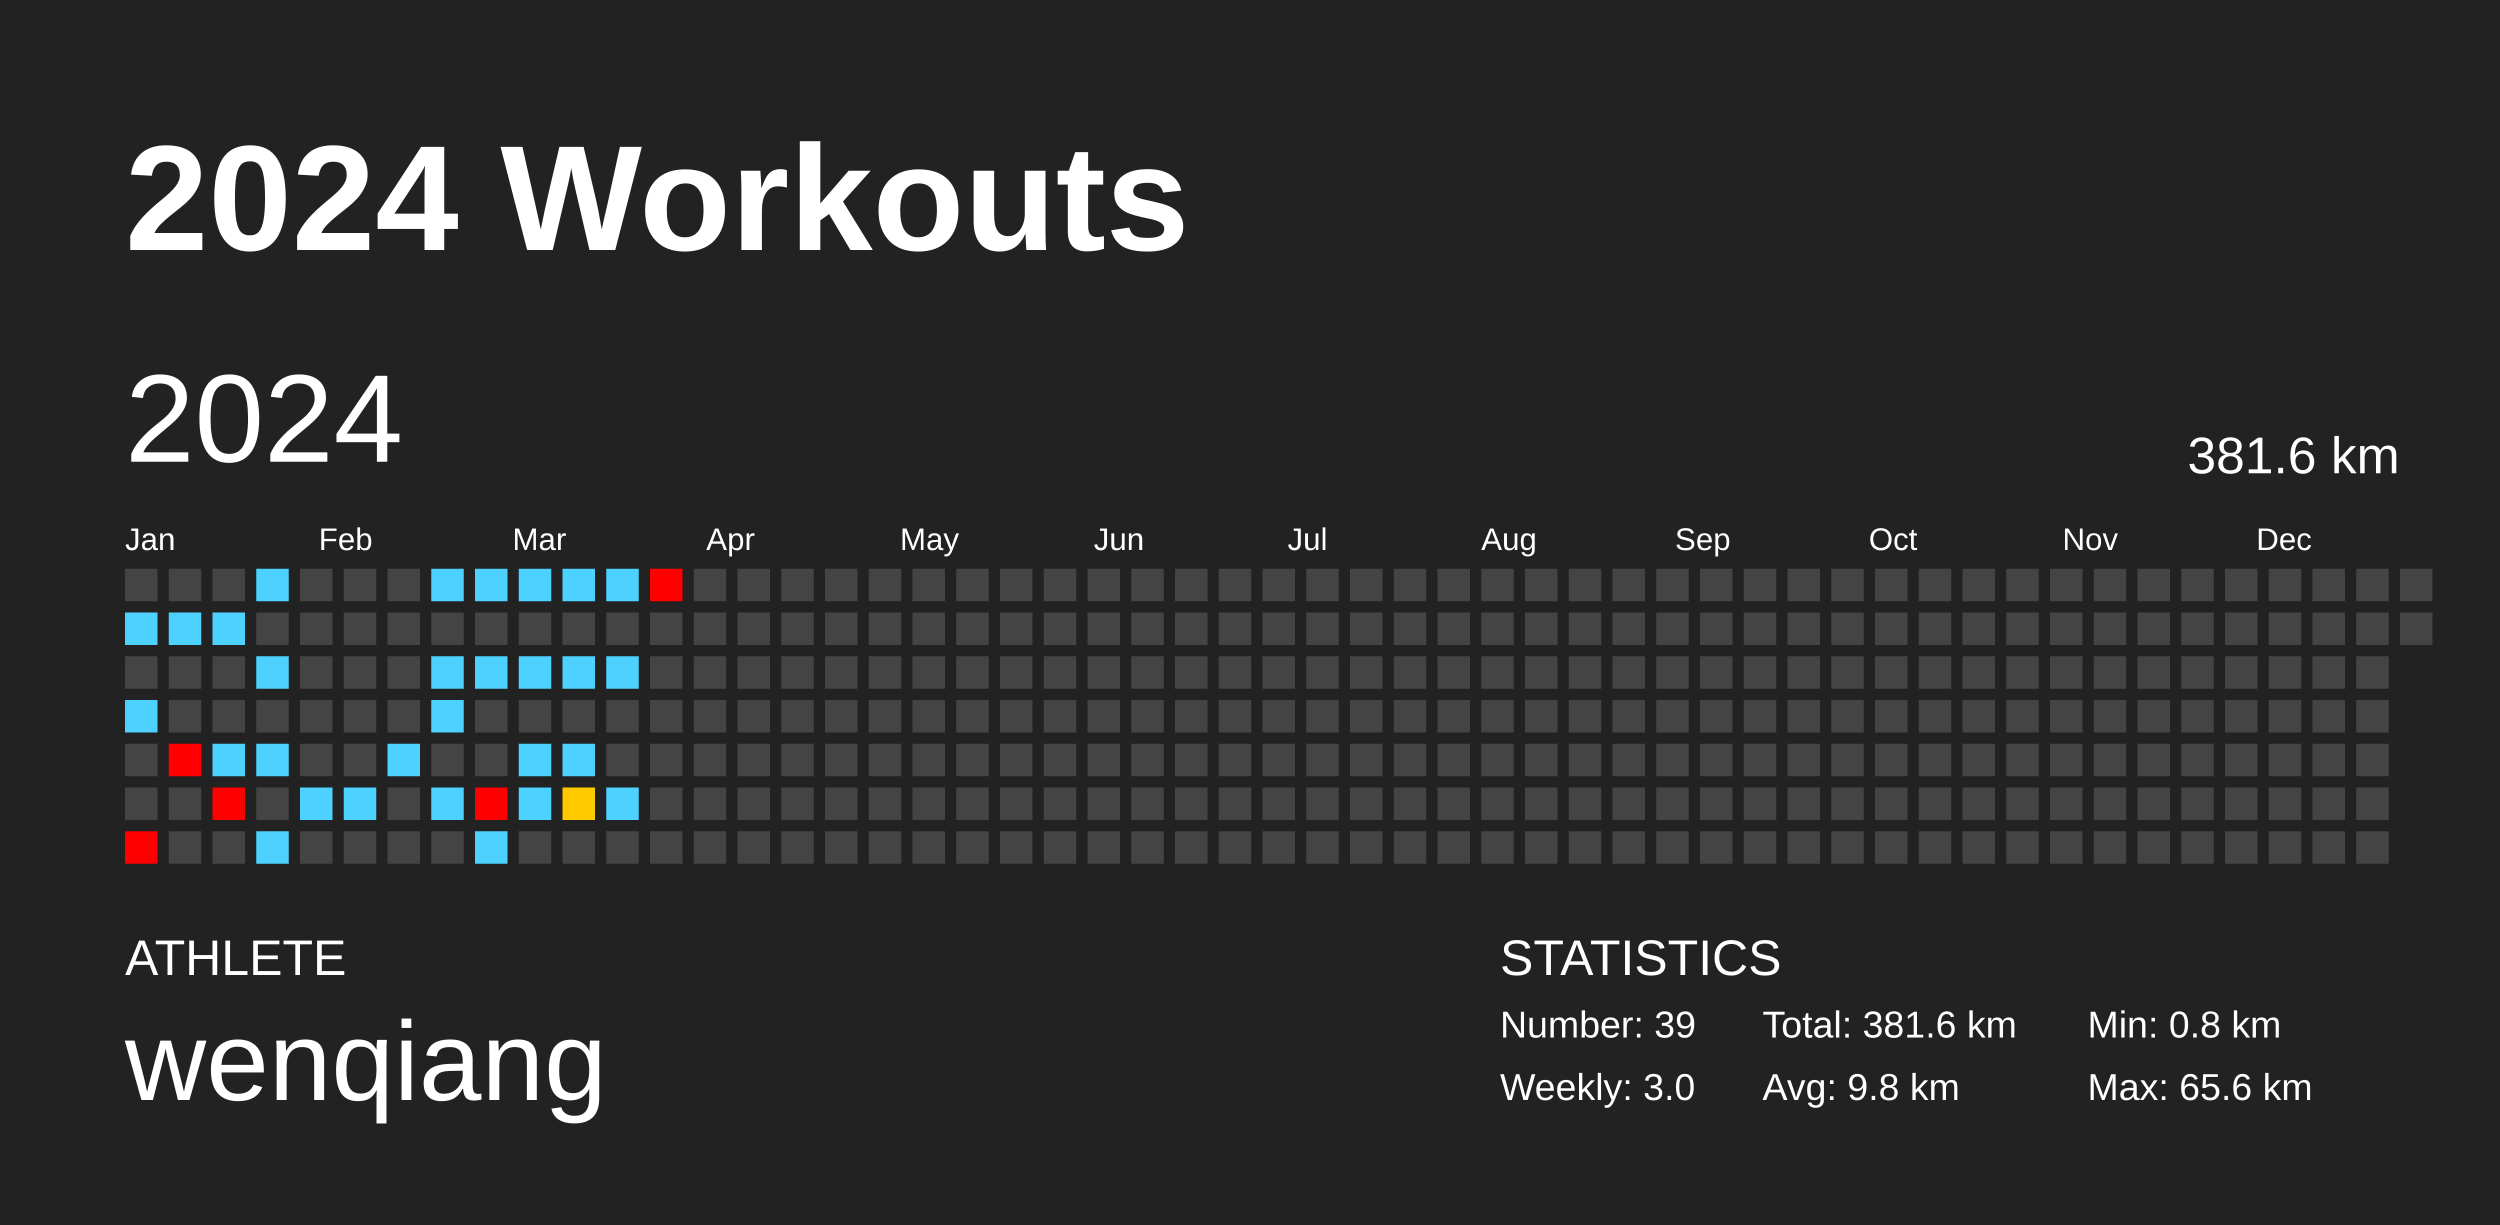
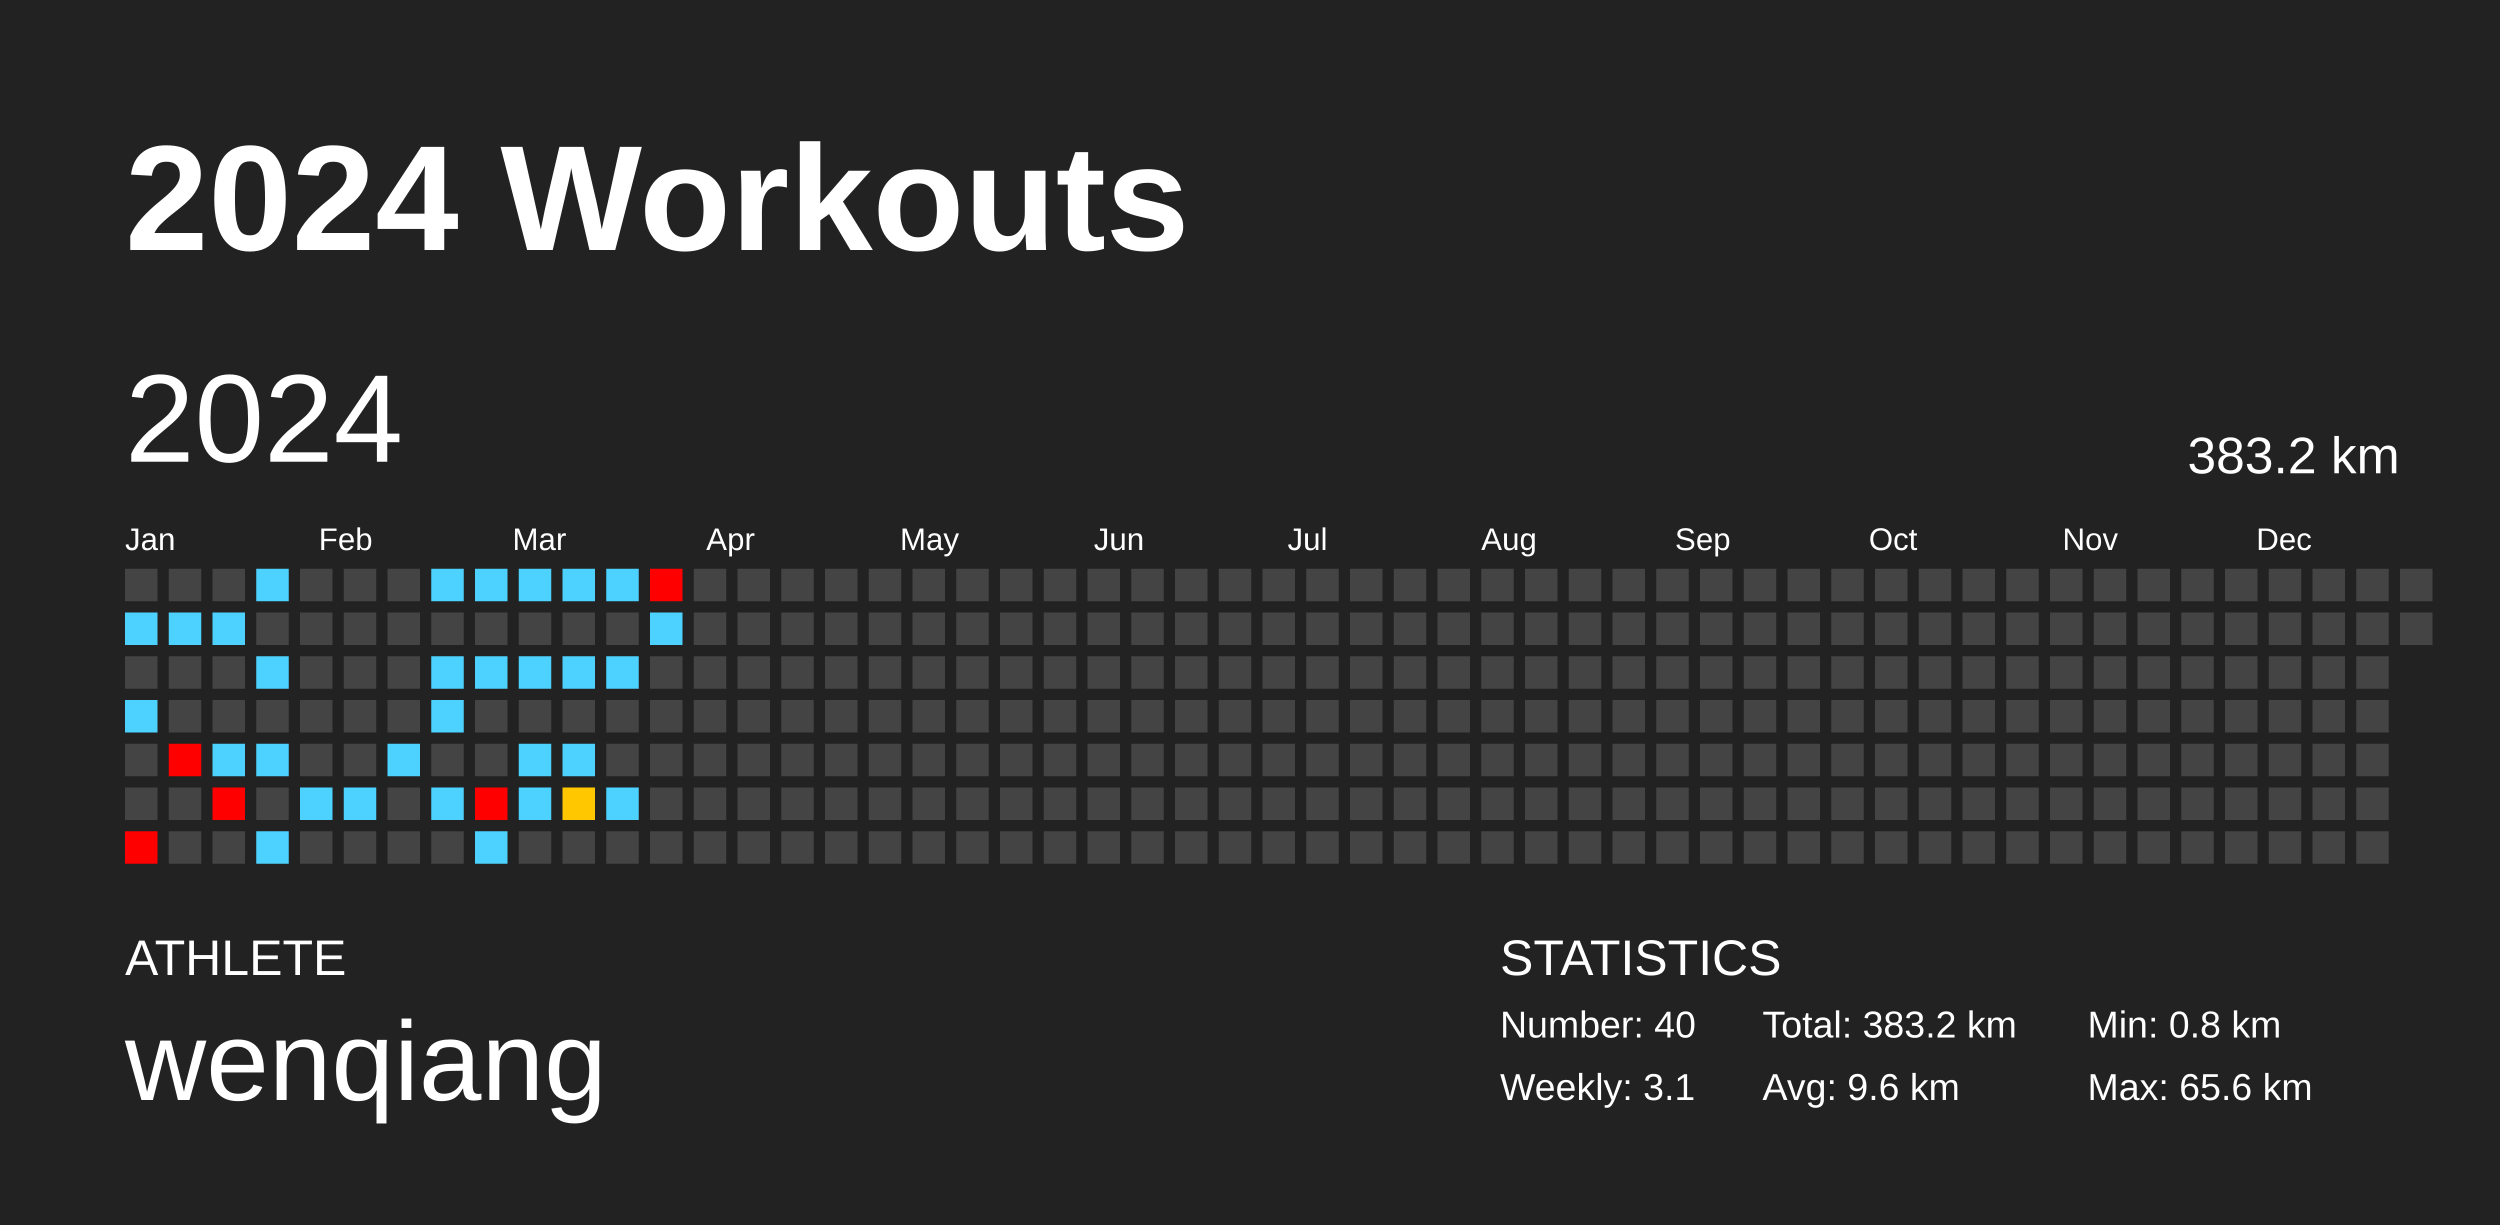
<svg xmlns="http://www.w3.org/2000/svg" baseProfile="full" height="98mm" version="1.1" viewBox="0,0,200,98" width="200mm">
  <defs />
  <rect fill="#222222" height="98" width="200" x="0" y="0" />
  <text fill="#FFFFFF" style="font-size:12px; font-family:Arial; font-weight:bold;" x="10" y="20">2024 Workouts</text>
  <text fill="#FFFFFF" style="font-size:4px; font-family:Arial" x="10" y="78">ATHLETE</text>
  <text fill="#FFFFFF" style="font-size:9px; font-family:Arial" x="10" y="88">wenqiang</text>
  <text fill="#FFFFFF" style="font-size:4px; font-family:Arial" x="120" y="78">STATISTICS</text>
-   <text fill="#FFFFFF" style="font-size:3px; font-family:Arial" x="120" y="83">Number: 39</text>
-   <text fill="#FFFFFF" style="font-size:3px; font-family:Arial" x="120" y="88">Weekly: 3.0</text>
-   <text fill="#FFFFFF" style="font-size:3px; font-family:Arial" x="141" y="83">Total: 381.6 km</text>
-   <text fill="#FFFFFF" style="font-size:3px; font-family:Arial" x="141" y="88">Avg: 9.8 km</text>
+   <text fill="#FFFFFF" style="font-size:3px; font-family:Arial" x="120" y="83">Number: 40</text>
+   <text fill="#FFFFFF" style="font-size:3px; font-family:Arial" x="120" y="88">Weekly: 3.1</text>
+   <text fill="#FFFFFF" style="font-size:3px; font-family:Arial" x="141" y="83">Total: 383.2 km</text>
+   <text fill="#FFFFFF" style="font-size:3px; font-family:Arial" x="141" y="88">Avg: 9.6 km</text>
  <text fill="#FFFFFF" style="font-size:3px; font-family:Arial" x="167" y="83">Min: 0.8 km</text>
  <text fill="#FFFFFF" style="font-size:3px; font-family:Arial" x="167" y="88">Max: 65.6 km</text>
  <text dominant-baseline="hanging" fill="#FFFFFF" style="font-size:10.0px; font-family:Arial;" x="10" y="30">2024</text>
-   <text dominant-baseline="hanging" fill="#FFFFFF" style="font-size:4.125px; font-family:Arial;" x="175" y="35">381.6 km</text>
+   <text dominant-baseline="hanging" fill="#FFFFFF" style="font-size:4.125px; font-family:Arial;" x="175" y="35">383.2 km</text>
  <text fill="#FFFFFF" style="font-size:2.5px; font-family:Arial" x="10.0" y="44">Jan</text>
  <text fill="#FFFFFF" style="font-size:2.5px; font-family:Arial" x="25.5" y="44">Feb</text>
  <text fill="#FFFFFF" style="font-size:2.5px; font-family:Arial" x="41.0" y="44">Mar</text>
  <text fill="#FFFFFF" style="font-size:2.5px; font-family:Arial" x="56.5" y="44">Apr</text>
  <text fill="#FFFFFF" style="font-size:2.5px; font-family:Arial" x="72.0" y="44">May</text>
  <text fill="#FFFFFF" style="font-size:2.5px; font-family:Arial" x="87.5" y="44">Jun</text>
  <text fill="#FFFFFF" style="font-size:2.5px; font-family:Arial" x="103.0" y="44">Jul</text>
  <text fill="#FFFFFF" style="font-size:2.5px; font-family:Arial" x="118.5" y="44">Aug</text>
  <text fill="#FFFFFF" style="font-size:2.5px; font-family:Arial" x="134.0" y="44">Sep</text>
  <text fill="#FFFFFF" style="font-size:2.5px; font-family:Arial" x="149.5" y="44">Oct</text>
  <text fill="#FFFFFF" style="font-size:2.5px; font-family:Arial" x="165.0" y="44">Nov</text>
  <text fill="#FFFFFF" style="font-size:2.5px; font-family:Arial" x="180.5" y="44">Dec</text>
  <rect fill="#444444" height="2.6" width="2.6" x="10.0" y="45.5" />
  <rect fill="#4dd2ff" height="2.6" width="2.6" x="10.0" y="49.0" />
  <rect fill="#444444" height="2.6" width="2.6" x="10.0" y="52.5" />
  <rect fill="#4dd2ff" height="2.6" width="2.6" x="10.0" y="56.0" />
  <rect fill="#444444" height="2.6" width="2.6" x="10.0" y="59.5" />
  <rect fill="#444444" height="2.6" width="2.6" x="10.0" y="63.0" />
  <rect fill="red" height="2.6" width="2.6" x="10.0" y="66.5" />
  <rect fill="#444444" height="2.6" width="2.6" x="13.5" y="45.5" />
  <rect fill="#4dd2ff" height="2.6" width="2.6" x="13.5" y="49.0" />
  <rect fill="#444444" height="2.6" width="2.6" x="13.5" y="52.5" />
  <rect fill="#444444" height="2.6" width="2.6" x="13.5" y="56.0" />
  <rect fill="red" height="2.6" width="2.6" x="13.5" y="59.5" />
  <rect fill="#444444" height="2.6" width="2.6" x="13.5" y="63.0" />
  <rect fill="#444444" height="2.6" width="2.6" x="13.5" y="66.5" />
  <rect fill="#444444" height="2.6" width="2.6" x="17.0" y="45.5" />
  <rect fill="#4dd2ff" height="2.6" width="2.6" x="17.0" y="49.0" />
  <rect fill="#444444" height="2.6" width="2.6" x="17.0" y="52.5" />
  <rect fill="#444444" height="2.6" width="2.6" x="17.0" y="56.0" />
  <rect fill="#4dd2ff" height="2.6" width="2.6" x="17.0" y="59.5" />
  <rect fill="red" height="2.6" width="2.6" x="17.0" y="63.0" />
  <rect fill="#444444" height="2.6" width="2.6" x="17.0" y="66.5" />
  <rect fill="#4dd2ff" height="2.6" width="2.6" x="20.5" y="45.5" />
  <rect fill="#444444" height="2.6" width="2.6" x="20.5" y="49.0" />
  <rect fill="#4dd2ff" height="2.6" width="2.6" x="20.5" y="52.5" />
  <rect fill="#444444" height="2.6" width="2.6" x="20.5" y="56.0" />
  <rect fill="#4dd2ff" height="2.6" width="2.6" x="20.5" y="59.5" />
  <rect fill="#444444" height="2.6" width="2.6" x="20.5" y="63.0" />
  <rect fill="#4dd2ff" height="2.6" width="2.6" x="20.5" y="66.5" />
  <rect fill="#444444" height="2.6" width="2.6" x="24.0" y="45.5" />
  <rect fill="#444444" height="2.6" width="2.6" x="24.0" y="49.0" />
  <rect fill="#444444" height="2.6" width="2.6" x="24.0" y="52.5" />
  <rect fill="#444444" height="2.6" width="2.6" x="24.0" y="56.0" />
  <rect fill="#444444" height="2.6" width="2.6" x="24.0" y="59.5" />
  <rect fill="#4dd2ff" height="2.6" width="2.6" x="24.0" y="63.0" />
  <rect fill="#444444" height="2.6" width="2.6" x="24.0" y="66.5" />
  <rect fill="#444444" height="2.6" width="2.6" x="27.5" y="45.5" />
  <rect fill="#444444" height="2.6" width="2.6" x="27.5" y="49.0" />
  <rect fill="#444444" height="2.6" width="2.6" x="27.5" y="52.5" />
  <rect fill="#444444" height="2.6" width="2.6" x="27.5" y="56.0" />
  <rect fill="#444444" height="2.6" width="2.6" x="27.5" y="59.5" />
  <rect fill="#4dd2ff" height="2.6" width="2.6" x="27.5" y="63.0" />
  <rect fill="#444444" height="2.6" width="2.6" x="27.5" y="66.5" />
  <rect fill="#444444" height="2.6" width="2.6" x="31.0" y="45.5" />
  <rect fill="#444444" height="2.6" width="2.6" x="31.0" y="49.0" />
  <rect fill="#444444" height="2.6" width="2.6" x="31.0" y="52.5" />
  <rect fill="#444444" height="2.6" width="2.6" x="31.0" y="56.0" />
  <rect fill="#4dd2ff" height="2.6" width="2.6" x="31.0" y="59.5" />
  <rect fill="#444444" height="2.6" width="2.6" x="31.0" y="63.0" />
  <rect fill="#444444" height="2.6" width="2.6" x="31.0" y="66.5" />
  <rect fill="#4dd2ff" height="2.6" width="2.6" x="34.5" y="45.5" />
  <rect fill="#444444" height="2.6" width="2.6" x="34.5" y="49.0" />
  <rect fill="#4dd2ff" height="2.6" width="2.6" x="34.5" y="52.5" />
  <rect fill="#4dd2ff" height="2.6" width="2.6" x="34.5" y="56.0" />
  <rect fill="#444444" height="2.6" width="2.6" x="34.5" y="59.5" />
  <rect fill="#4dd2ff" height="2.6" width="2.6" x="34.5" y="63.0" />
  <rect fill="#444444" height="2.6" width="2.6" x="34.5" y="66.5" />
  <rect fill="#4dd2ff" height="2.6" width="2.6" x="38.0" y="45.5" />
  <rect fill="#444444" height="2.6" width="2.6" x="38.0" y="49.0" />
  <rect fill="#4dd2ff" height="2.6" width="2.6" x="38.0" y="52.5" />
  <rect fill="#444444" height="2.6" width="2.6" x="38.0" y="56.0" />
  <rect fill="#444444" height="2.6" width="2.6" x="38.0" y="59.5" />
  <rect fill="red" height="2.6" width="2.6" x="38.0" y="63.0" />
  <rect fill="#4dd2ff" height="2.6" width="2.6" x="38.0" y="66.5" />
  <rect fill="#4dd2ff" height="2.6" width="2.6" x="41.5" y="45.5" />
  <rect fill="#444444" height="2.6" width="2.6" x="41.5" y="49.0" />
  <rect fill="#4dd2ff" height="2.6" width="2.6" x="41.5" y="52.5" />
  <rect fill="#444444" height="2.6" width="2.6" x="41.5" y="56.0" />
  <rect fill="#4dd2ff" height="2.6" width="2.6" x="41.5" y="59.5" />
  <rect fill="#4dd2ff" height="2.6" width="2.6" x="41.5" y="63.0" />
  <rect fill="#444444" height="2.6" width="2.6" x="41.5" y="66.5" />
  <rect fill="#4dd2ff" height="2.6" width="2.6" x="45.0" y="45.5" />
  <rect fill="#444444" height="2.6" width="2.6" x="45.0" y="49.0" />
  <rect fill="#4dd2ff" height="2.6" width="2.6" x="45.0" y="52.5" />
  <rect fill="#444444" height="2.6" width="2.6" x="45.0" y="56.0" />
  <rect fill="#4dd2ff" height="2.6" width="2.6" x="45.0" y="59.5" />
-   <rect fill="#ffc900" height="2.6" width="2.6" x="45.0" y="63.0" />
+   <rect fill="#ffc700" height="2.6" width="2.6" x="45.0" y="63.0" />
  <rect fill="#444444" height="2.6" width="2.6" x="45.0" y="66.5" />
  <rect fill="#4dd2ff" height="2.6" width="2.6" x="48.5" y="45.5" />
  <rect fill="#444444" height="2.6" width="2.6" x="48.5" y="49.0" />
  <rect fill="#4dd2ff" height="2.6" width="2.6" x="48.5" y="52.5" />
  <rect fill="#444444" height="2.6" width="2.6" x="48.5" y="56.0" />
  <rect fill="#444444" height="2.6" width="2.6" x="48.5" y="59.5" />
  <rect fill="#4dd2ff" height="2.6" width="2.6" x="48.5" y="63.0" />
  <rect fill="#444444" height="2.6" width="2.6" x="48.5" y="66.5" />
  <rect fill="red" height="2.6" width="2.6" x="52.0" y="45.5" />
-   <rect fill="#444444" height="2.6" width="2.6" x="52.0" y="49.0" />
+   <rect fill="#4dd2ff" height="2.6" width="2.6" x="52.0" y="49.0" />
  <rect fill="#444444" height="2.6" width="2.6" x="52.0" y="52.5" />
  <rect fill="#444444" height="2.6" width="2.6" x="52.0" y="56.0" />
  <rect fill="#444444" height="2.6" width="2.6" x="52.0" y="59.5" />
  <rect fill="#444444" height="2.6" width="2.6" x="52.0" y="63.0" />
  <rect fill="#444444" height="2.6" width="2.6" x="52.0" y="66.5" />
  <rect fill="#444444" height="2.6" width="2.6" x="55.5" y="45.5" />
  <rect fill="#444444" height="2.6" width="2.6" x="55.5" y="49.0" />
  <rect fill="#444444" height="2.6" width="2.6" x="55.5" y="52.5" />
  <rect fill="#444444" height="2.6" width="2.6" x="55.5" y="56.0" />
  <rect fill="#444444" height="2.6" width="2.6" x="55.5" y="59.5" />
  <rect fill="#444444" height="2.6" width="2.6" x="55.5" y="63.0" />
  <rect fill="#444444" height="2.6" width="2.6" x="55.5" y="66.5" />
  <rect fill="#444444" height="2.6" width="2.6" x="59.0" y="45.5" />
  <rect fill="#444444" height="2.6" width="2.6" x="59.0" y="49.0" />
  <rect fill="#444444" height="2.6" width="2.6" x="59.0" y="52.5" />
  <rect fill="#444444" height="2.6" width="2.6" x="59.0" y="56.0" />
  <rect fill="#444444" height="2.6" width="2.6" x="59.0" y="59.5" />
  <rect fill="#444444" height="2.6" width="2.6" x="59.0" y="63.0" />
  <rect fill="#444444" height="2.6" width="2.6" x="59.0" y="66.5" />
  <rect fill="#444444" height="2.6" width="2.6" x="62.5" y="45.5" />
  <rect fill="#444444" height="2.6" width="2.6" x="62.5" y="49.0" />
  <rect fill="#444444" height="2.6" width="2.6" x="62.5" y="52.5" />
  <rect fill="#444444" height="2.6" width="2.6" x="62.5" y="56.0" />
  <rect fill="#444444" height="2.6" width="2.6" x="62.5" y="59.5" />
  <rect fill="#444444" height="2.6" width="2.6" x="62.5" y="63.0" />
  <rect fill="#444444" height="2.6" width="2.6" x="62.5" y="66.5" />
  <rect fill="#444444" height="2.6" width="2.6" x="66.0" y="45.5" />
  <rect fill="#444444" height="2.6" width="2.6" x="66.0" y="49.0" />
  <rect fill="#444444" height="2.6" width="2.6" x="66.0" y="52.5" />
  <rect fill="#444444" height="2.6" width="2.6" x="66.0" y="56.0" />
  <rect fill="#444444" height="2.6" width="2.6" x="66.0" y="59.5" />
  <rect fill="#444444" height="2.6" width="2.6" x="66.0" y="63.0" />
  <rect fill="#444444" height="2.6" width="2.6" x="66.0" y="66.5" />
  <rect fill="#444444" height="2.6" width="2.6" x="69.5" y="45.5" />
  <rect fill="#444444" height="2.6" width="2.6" x="69.5" y="49.0" />
  <rect fill="#444444" height="2.6" width="2.6" x="69.5" y="52.5" />
  <rect fill="#444444" height="2.6" width="2.6" x="69.5" y="56.0" />
  <rect fill="#444444" height="2.6" width="2.6" x="69.5" y="59.5" />
  <rect fill="#444444" height="2.6" width="2.6" x="69.5" y="63.0" />
  <rect fill="#444444" height="2.6" width="2.6" x="69.5" y="66.5" />
  <rect fill="#444444" height="2.6" width="2.6" x="73.0" y="45.5" />
  <rect fill="#444444" height="2.6" width="2.6" x="73.0" y="49.0" />
  <rect fill="#444444" height="2.6" width="2.6" x="73.0" y="52.5" />
  <rect fill="#444444" height="2.6" width="2.6" x="73.0" y="56.0" />
  <rect fill="#444444" height="2.6" width="2.6" x="73.0" y="59.5" />
  <rect fill="#444444" height="2.6" width="2.6" x="73.0" y="63.0" />
  <rect fill="#444444" height="2.6" width="2.6" x="73.0" y="66.5" />
  <rect fill="#444444" height="2.6" width="2.6" x="76.5" y="45.5" />
  <rect fill="#444444" height="2.6" width="2.6" x="76.5" y="49.0" />
  <rect fill="#444444" height="2.6" width="2.6" x="76.5" y="52.5" />
  <rect fill="#444444" height="2.6" width="2.6" x="76.5" y="56.0" />
  <rect fill="#444444" height="2.6" width="2.6" x="76.5" y="59.5" />
  <rect fill="#444444" height="2.6" width="2.6" x="76.5" y="63.0" />
  <rect fill="#444444" height="2.6" width="2.6" x="76.5" y="66.5" />
  <rect fill="#444444" height="2.6" width="2.6" x="80.0" y="45.5" />
  <rect fill="#444444" height="2.6" width="2.6" x="80.0" y="49.0" />
  <rect fill="#444444" height="2.6" width="2.6" x="80.0" y="52.5" />
  <rect fill="#444444" height="2.6" width="2.6" x="80.0" y="56.0" />
  <rect fill="#444444" height="2.6" width="2.6" x="80.0" y="59.5" />
  <rect fill="#444444" height="2.6" width="2.6" x="80.0" y="63.0" />
  <rect fill="#444444" height="2.6" width="2.6" x="80.0" y="66.5" />
  <rect fill="#444444" height="2.6" width="2.6" x="83.5" y="45.5" />
  <rect fill="#444444" height="2.6" width="2.6" x="83.5" y="49.0" />
  <rect fill="#444444" height="2.6" width="2.6" x="83.5" y="52.5" />
  <rect fill="#444444" height="2.6" width="2.6" x="83.5" y="56.0" />
  <rect fill="#444444" height="2.6" width="2.6" x="83.5" y="59.5" />
  <rect fill="#444444" height="2.6" width="2.6" x="83.5" y="63.0" />
  <rect fill="#444444" height="2.6" width="2.6" x="83.5" y="66.5" />
  <rect fill="#444444" height="2.6" width="2.6" x="87.0" y="45.5" />
  <rect fill="#444444" height="2.6" width="2.6" x="87.0" y="49.0" />
  <rect fill="#444444" height="2.6" width="2.6" x="87.0" y="52.5" />
  <rect fill="#444444" height="2.6" width="2.6" x="87.0" y="56.0" />
  <rect fill="#444444" height="2.6" width="2.6" x="87.0" y="59.5" />
  <rect fill="#444444" height="2.6" width="2.6" x="87.0" y="63.0" />
  <rect fill="#444444" height="2.6" width="2.6" x="87.0" y="66.5" />
  <rect fill="#444444" height="2.6" width="2.6" x="90.5" y="45.5" />
  <rect fill="#444444" height="2.6" width="2.6" x="90.5" y="49.0" />
  <rect fill="#444444" height="2.6" width="2.6" x="90.5" y="52.5" />
  <rect fill="#444444" height="2.6" width="2.6" x="90.5" y="56.0" />
  <rect fill="#444444" height="2.6" width="2.6" x="90.5" y="59.5" />
  <rect fill="#444444" height="2.6" width="2.6" x="90.5" y="63.0" />
  <rect fill="#444444" height="2.6" width="2.6" x="90.5" y="66.5" />
  <rect fill="#444444" height="2.6" width="2.6" x="94.0" y="45.5" />
  <rect fill="#444444" height="2.6" width="2.6" x="94.0" y="49.0" />
  <rect fill="#444444" height="2.6" width="2.6" x="94.0" y="52.5" />
  <rect fill="#444444" height="2.6" width="2.6" x="94.0" y="56.0" />
  <rect fill="#444444" height="2.6" width="2.6" x="94.0" y="59.5" />
  <rect fill="#444444" height="2.6" width="2.6" x="94.0" y="63.0" />
  <rect fill="#444444" height="2.6" width="2.6" x="94.0" y="66.5" />
  <rect fill="#444444" height="2.6" width="2.6" x="97.5" y="45.5" />
  <rect fill="#444444" height="2.6" width="2.6" x="97.5" y="49.0" />
  <rect fill="#444444" height="2.6" width="2.6" x="97.5" y="52.5" />
  <rect fill="#444444" height="2.6" width="2.6" x="97.5" y="56.0" />
  <rect fill="#444444" height="2.6" width="2.6" x="97.5" y="59.5" />
  <rect fill="#444444" height="2.6" width="2.6" x="97.5" y="63.0" />
  <rect fill="#444444" height="2.6" width="2.6" x="97.5" y="66.5" />
  <rect fill="#444444" height="2.6" width="2.6" x="101.0" y="45.5" />
  <rect fill="#444444" height="2.6" width="2.6" x="101.0" y="49.0" />
  <rect fill="#444444" height="2.6" width="2.6" x="101.0" y="52.5" />
  <rect fill="#444444" height="2.6" width="2.6" x="101.0" y="56.0" />
  <rect fill="#444444" height="2.6" width="2.6" x="101.0" y="59.5" />
  <rect fill="#444444" height="2.6" width="2.6" x="101.0" y="63.0" />
  <rect fill="#444444" height="2.6" width="2.6" x="101.0" y="66.5" />
  <rect fill="#444444" height="2.6" width="2.6" x="104.5" y="45.5" />
  <rect fill="#444444" height="2.6" width="2.6" x="104.5" y="49.0" />
  <rect fill="#444444" height="2.6" width="2.6" x="104.5" y="52.5" />
  <rect fill="#444444" height="2.6" width="2.6" x="104.5" y="56.0" />
  <rect fill="#444444" height="2.6" width="2.6" x="104.5" y="59.5" />
  <rect fill="#444444" height="2.6" width="2.6" x="104.5" y="63.0" />
  <rect fill="#444444" height="2.6" width="2.6" x="104.5" y="66.5" />
  <rect fill="#444444" height="2.6" width="2.6" x="108.0" y="45.5" />
  <rect fill="#444444" height="2.6" width="2.6" x="108.0" y="49.0" />
  <rect fill="#444444" height="2.6" width="2.6" x="108.0" y="52.5" />
  <rect fill="#444444" height="2.6" width="2.6" x="108.0" y="56.0" />
  <rect fill="#444444" height="2.6" width="2.6" x="108.0" y="59.5" />
  <rect fill="#444444" height="2.6" width="2.6" x="108.0" y="63.0" />
  <rect fill="#444444" height="2.6" width="2.6" x="108.0" y="66.5" />
  <rect fill="#444444" height="2.6" width="2.6" x="111.5" y="45.5" />
  <rect fill="#444444" height="2.6" width="2.6" x="111.5" y="49.0" />
  <rect fill="#444444" height="2.6" width="2.6" x="111.5" y="52.5" />
  <rect fill="#444444" height="2.6" width="2.6" x="111.5" y="56.0" />
  <rect fill="#444444" height="2.6" width="2.6" x="111.5" y="59.5" />
  <rect fill="#444444" height="2.6" width="2.6" x="111.5" y="63.0" />
  <rect fill="#444444" height="2.6" width="2.6" x="111.5" y="66.5" />
  <rect fill="#444444" height="2.6" width="2.6" x="115.0" y="45.5" />
  <rect fill="#444444" height="2.6" width="2.6" x="115.0" y="49.0" />
  <rect fill="#444444" height="2.6" width="2.6" x="115.0" y="52.5" />
  <rect fill="#444444" height="2.6" width="2.6" x="115.0" y="56.0" />
  <rect fill="#444444" height="2.6" width="2.6" x="115.0" y="59.5" />
  <rect fill="#444444" height="2.6" width="2.6" x="115.0" y="63.0" />
  <rect fill="#444444" height="2.6" width="2.6" x="115.0" y="66.5" />
  <rect fill="#444444" height="2.6" width="2.6" x="118.5" y="45.5" />
  <rect fill="#444444" height="2.6" width="2.6" x="118.5" y="49.0" />
  <rect fill="#444444" height="2.6" width="2.6" x="118.5" y="52.5" />
  <rect fill="#444444" height="2.6" width="2.6" x="118.5" y="56.0" />
  <rect fill="#444444" height="2.6" width="2.6" x="118.5" y="59.5" />
  <rect fill="#444444" height="2.6" width="2.6" x="118.5" y="63.0" />
  <rect fill="#444444" height="2.6" width="2.6" x="118.5" y="66.5" />
  <rect fill="#444444" height="2.6" width="2.6" x="122.0" y="45.5" />
  <rect fill="#444444" height="2.6" width="2.6" x="122.0" y="49.0" />
  <rect fill="#444444" height="2.6" width="2.6" x="122.0" y="52.5" />
  <rect fill="#444444" height="2.6" width="2.6" x="122.0" y="56.0" />
  <rect fill="#444444" height="2.6" width="2.6" x="122.0" y="59.5" />
  <rect fill="#444444" height="2.6" width="2.6" x="122.0" y="63.0" />
  <rect fill="#444444" height="2.6" width="2.6" x="122.0" y="66.5" />
  <rect fill="#444444" height="2.6" width="2.6" x="125.5" y="45.5" />
  <rect fill="#444444" height="2.6" width="2.6" x="125.5" y="49.0" />
  <rect fill="#444444" height="2.6" width="2.6" x="125.5" y="52.5" />
  <rect fill="#444444" height="2.6" width="2.6" x="125.5" y="56.0" />
  <rect fill="#444444" height="2.6" width="2.6" x="125.5" y="59.5" />
  <rect fill="#444444" height="2.6" width="2.6" x="125.5" y="63.0" />
  <rect fill="#444444" height="2.6" width="2.6" x="125.5" y="66.5" />
  <rect fill="#444444" height="2.6" width="2.6" x="129.0" y="45.5" />
  <rect fill="#444444" height="2.6" width="2.6" x="129.0" y="49.0" />
  <rect fill="#444444" height="2.6" width="2.6" x="129.0" y="52.5" />
  <rect fill="#444444" height="2.6" width="2.6" x="129.0" y="56.0" />
  <rect fill="#444444" height="2.6" width="2.6" x="129.0" y="59.5" />
  <rect fill="#444444" height="2.6" width="2.6" x="129.0" y="63.0" />
  <rect fill="#444444" height="2.6" width="2.6" x="129.0" y="66.5" />
  <rect fill="#444444" height="2.6" width="2.6" x="132.5" y="45.5" />
  <rect fill="#444444" height="2.6" width="2.6" x="132.5" y="49.0" />
  <rect fill="#444444" height="2.6" width="2.6" x="132.5" y="52.5" />
  <rect fill="#444444" height="2.6" width="2.6" x="132.5" y="56.0" />
  <rect fill="#444444" height="2.6" width="2.6" x="132.5" y="59.5" />
  <rect fill="#444444" height="2.6" width="2.6" x="132.5" y="63.0" />
  <rect fill="#444444" height="2.6" width="2.6" x="132.5" y="66.5" />
  <rect fill="#444444" height="2.6" width="2.6" x="136.0" y="45.5" />
  <rect fill="#444444" height="2.6" width="2.6" x="136.0" y="49.0" />
  <rect fill="#444444" height="2.6" width="2.6" x="136.0" y="52.5" />
  <rect fill="#444444" height="2.6" width="2.6" x="136.0" y="56.0" />
  <rect fill="#444444" height="2.6" width="2.6" x="136.0" y="59.5" />
  <rect fill="#444444" height="2.6" width="2.6" x="136.0" y="63.0" />
  <rect fill="#444444" height="2.6" width="2.6" x="136.0" y="66.5" />
  <rect fill="#444444" height="2.6" width="2.6" x="139.5" y="45.5" />
  <rect fill="#444444" height="2.6" width="2.6" x="139.5" y="49.0" />
  <rect fill="#444444" height="2.6" width="2.6" x="139.5" y="52.5" />
  <rect fill="#444444" height="2.6" width="2.6" x="139.5" y="56.0" />
  <rect fill="#444444" height="2.6" width="2.6" x="139.5" y="59.5" />
  <rect fill="#444444" height="2.6" width="2.6" x="139.5" y="63.0" />
  <rect fill="#444444" height="2.6" width="2.6" x="139.5" y="66.5" />
  <rect fill="#444444" height="2.6" width="2.6" x="143.0" y="45.5" />
  <rect fill="#444444" height="2.6" width="2.6" x="143.0" y="49.0" />
  <rect fill="#444444" height="2.6" width="2.6" x="143.0" y="52.5" />
  <rect fill="#444444" height="2.6" width="2.6" x="143.0" y="56.0" />
  <rect fill="#444444" height="2.6" width="2.6" x="143.0" y="59.5" />
  <rect fill="#444444" height="2.6" width="2.6" x="143.0" y="63.0" />
  <rect fill="#444444" height="2.6" width="2.6" x="143.0" y="66.5" />
  <rect fill="#444444" height="2.6" width="2.6" x="146.5" y="45.5" />
  <rect fill="#444444" height="2.6" width="2.6" x="146.5" y="49.0" />
  <rect fill="#444444" height="2.6" width="2.6" x="146.5" y="52.5" />
  <rect fill="#444444" height="2.6" width="2.6" x="146.5" y="56.0" />
  <rect fill="#444444" height="2.6" width="2.6" x="146.5" y="59.5" />
  <rect fill="#444444" height="2.6" width="2.6" x="146.5" y="63.0" />
  <rect fill="#444444" height="2.6" width="2.6" x="146.5" y="66.5" />
  <rect fill="#444444" height="2.6" width="2.6" x="150.0" y="45.5" />
  <rect fill="#444444" height="2.6" width="2.6" x="150.0" y="49.0" />
  <rect fill="#444444" height="2.6" width="2.6" x="150.0" y="52.5" />
  <rect fill="#444444" height="2.6" width="2.6" x="150.0" y="56.0" />
  <rect fill="#444444" height="2.6" width="2.6" x="150.0" y="59.5" />
  <rect fill="#444444" height="2.6" width="2.6" x="150.0" y="63.0" />
  <rect fill="#444444" height="2.6" width="2.6" x="150.0" y="66.5" />
  <rect fill="#444444" height="2.6" width="2.6" x="153.5" y="45.5" />
  <rect fill="#444444" height="2.6" width="2.6" x="153.5" y="49.0" />
  <rect fill="#444444" height="2.6" width="2.6" x="153.5" y="52.5" />
  <rect fill="#444444" height="2.6" width="2.6" x="153.5" y="56.0" />
  <rect fill="#444444" height="2.6" width="2.6" x="153.5" y="59.5" />
  <rect fill="#444444" height="2.6" width="2.6" x="153.5" y="63.0" />
  <rect fill="#444444" height="2.6" width="2.6" x="153.5" y="66.5" />
  <rect fill="#444444" height="2.6" width="2.6" x="157.0" y="45.5" />
  <rect fill="#444444" height="2.6" width="2.6" x="157.0" y="49.0" />
  <rect fill="#444444" height="2.6" width="2.6" x="157.0" y="52.5" />
  <rect fill="#444444" height="2.6" width="2.6" x="157.0" y="56.0" />
  <rect fill="#444444" height="2.6" width="2.6" x="157.0" y="59.5" />
  <rect fill="#444444" height="2.6" width="2.6" x="157.0" y="63.0" />
  <rect fill="#444444" height="2.6" width="2.6" x="157.0" y="66.5" />
  <rect fill="#444444" height="2.6" width="2.6" x="160.5" y="45.5" />
  <rect fill="#444444" height="2.6" width="2.6" x="160.5" y="49.0" />
  <rect fill="#444444" height="2.6" width="2.6" x="160.5" y="52.5" />
  <rect fill="#444444" height="2.6" width="2.6" x="160.5" y="56.0" />
  <rect fill="#444444" height="2.6" width="2.6" x="160.5" y="59.5" />
  <rect fill="#444444" height="2.6" width="2.6" x="160.5" y="63.0" />
  <rect fill="#444444" height="2.6" width="2.6" x="160.5" y="66.5" />
  <rect fill="#444444" height="2.6" width="2.6" x="164.0" y="45.5" />
  <rect fill="#444444" height="2.6" width="2.6" x="164.0" y="49.0" />
  <rect fill="#444444" height="2.6" width="2.6" x="164.0" y="52.5" />
  <rect fill="#444444" height="2.6" width="2.6" x="164.0" y="56.0" />
  <rect fill="#444444" height="2.6" width="2.6" x="164.0" y="59.5" />
  <rect fill="#444444" height="2.6" width="2.6" x="164.0" y="63.0" />
  <rect fill="#444444" height="2.6" width="2.6" x="164.0" y="66.5" />
  <rect fill="#444444" height="2.6" width="2.6" x="167.5" y="45.5" />
  <rect fill="#444444" height="2.6" width="2.6" x="167.5" y="49.0" />
  <rect fill="#444444" height="2.6" width="2.6" x="167.5" y="52.5" />
  <rect fill="#444444" height="2.6" width="2.6" x="167.5" y="56.0" />
  <rect fill="#444444" height="2.6" width="2.6" x="167.5" y="59.5" />
  <rect fill="#444444" height="2.6" width="2.6" x="167.5" y="63.0" />
  <rect fill="#444444" height="2.6" width="2.6" x="167.5" y="66.5" />
  <rect fill="#444444" height="2.6" width="2.6" x="171.0" y="45.5" />
  <rect fill="#444444" height="2.6" width="2.6" x="171.0" y="49.0" />
  <rect fill="#444444" height="2.6" width="2.6" x="171.0" y="52.5" />
  <rect fill="#444444" height="2.6" width="2.6" x="171.0" y="56.0" />
  <rect fill="#444444" height="2.6" width="2.6" x="171.0" y="59.5" />
  <rect fill="#444444" height="2.6" width="2.6" x="171.0" y="63.0" />
  <rect fill="#444444" height="2.6" width="2.6" x="171.0" y="66.5" />
  <rect fill="#444444" height="2.6" width="2.6" x="174.5" y="45.5" />
  <rect fill="#444444" height="2.6" width="2.6" x="174.5" y="49.0" />
  <rect fill="#444444" height="2.6" width="2.6" x="174.5" y="52.5" />
  <rect fill="#444444" height="2.6" width="2.6" x="174.5" y="56.0" />
  <rect fill="#444444" height="2.6" width="2.6" x="174.5" y="59.5" />
  <rect fill="#444444" height="2.6" width="2.6" x="174.5" y="63.0" />
  <rect fill="#444444" height="2.6" width="2.6" x="174.5" y="66.5" />
  <rect fill="#444444" height="2.6" width="2.6" x="178.0" y="45.5" />
  <rect fill="#444444" height="2.6" width="2.6" x="178.0" y="49.0" />
  <rect fill="#444444" height="2.6" width="2.6" x="178.0" y="52.5" />
  <rect fill="#444444" height="2.6" width="2.6" x="178.0" y="56.0" />
  <rect fill="#444444" height="2.6" width="2.6" x="178.0" y="59.5" />
  <rect fill="#444444" height="2.6" width="2.6" x="178.0" y="63.0" />
  <rect fill="#444444" height="2.6" width="2.6" x="178.0" y="66.5" />
  <rect fill="#444444" height="2.6" width="2.6" x="181.5" y="45.5" />
  <rect fill="#444444" height="2.6" width="2.6" x="181.5" y="49.0" />
  <rect fill="#444444" height="2.6" width="2.6" x="181.5" y="52.5" />
  <rect fill="#444444" height="2.6" width="2.6" x="181.5" y="56.0" />
  <rect fill="#444444" height="2.6" width="2.6" x="181.5" y="59.5" />
  <rect fill="#444444" height="2.6" width="2.6" x="181.5" y="63.0" />
  <rect fill="#444444" height="2.6" width="2.6" x="181.5" y="66.5" />
  <rect fill="#444444" height="2.6" width="2.6" x="185.0" y="45.5" />
  <rect fill="#444444" height="2.6" width="2.6" x="185.0" y="49.0" />
  <rect fill="#444444" height="2.6" width="2.6" x="185.0" y="52.5" />
  <rect fill="#444444" height="2.6" width="2.6" x="185.0" y="56.0" />
  <rect fill="#444444" height="2.6" width="2.6" x="185.0" y="59.5" />
  <rect fill="#444444" height="2.6" width="2.6" x="185.0" y="63.0" />
  <rect fill="#444444" height="2.6" width="2.6" x="185.0" y="66.5" />
  <rect fill="#444444" height="2.6" width="2.6" x="188.5" y="45.5" />
  <rect fill="#444444" height="2.6" width="2.6" x="188.5" y="49.0" />
  <rect fill="#444444" height="2.6" width="2.6" x="188.5" y="52.5" />
  <rect fill="#444444" height="2.6" width="2.6" x="188.5" y="56.0" />
  <rect fill="#444444" height="2.6" width="2.6" x="188.5" y="59.5" />
  <rect fill="#444444" height="2.6" width="2.6" x="188.5" y="63.0" />
  <rect fill="#444444" height="2.6" width="2.6" x="188.5" y="66.5" />
  <rect fill="#444444" height="2.6" width="2.6" x="192.0" y="45.5" />
  <rect fill="#444444" height="2.6" width="2.6" x="192.0" y="49.0" />
</svg>
